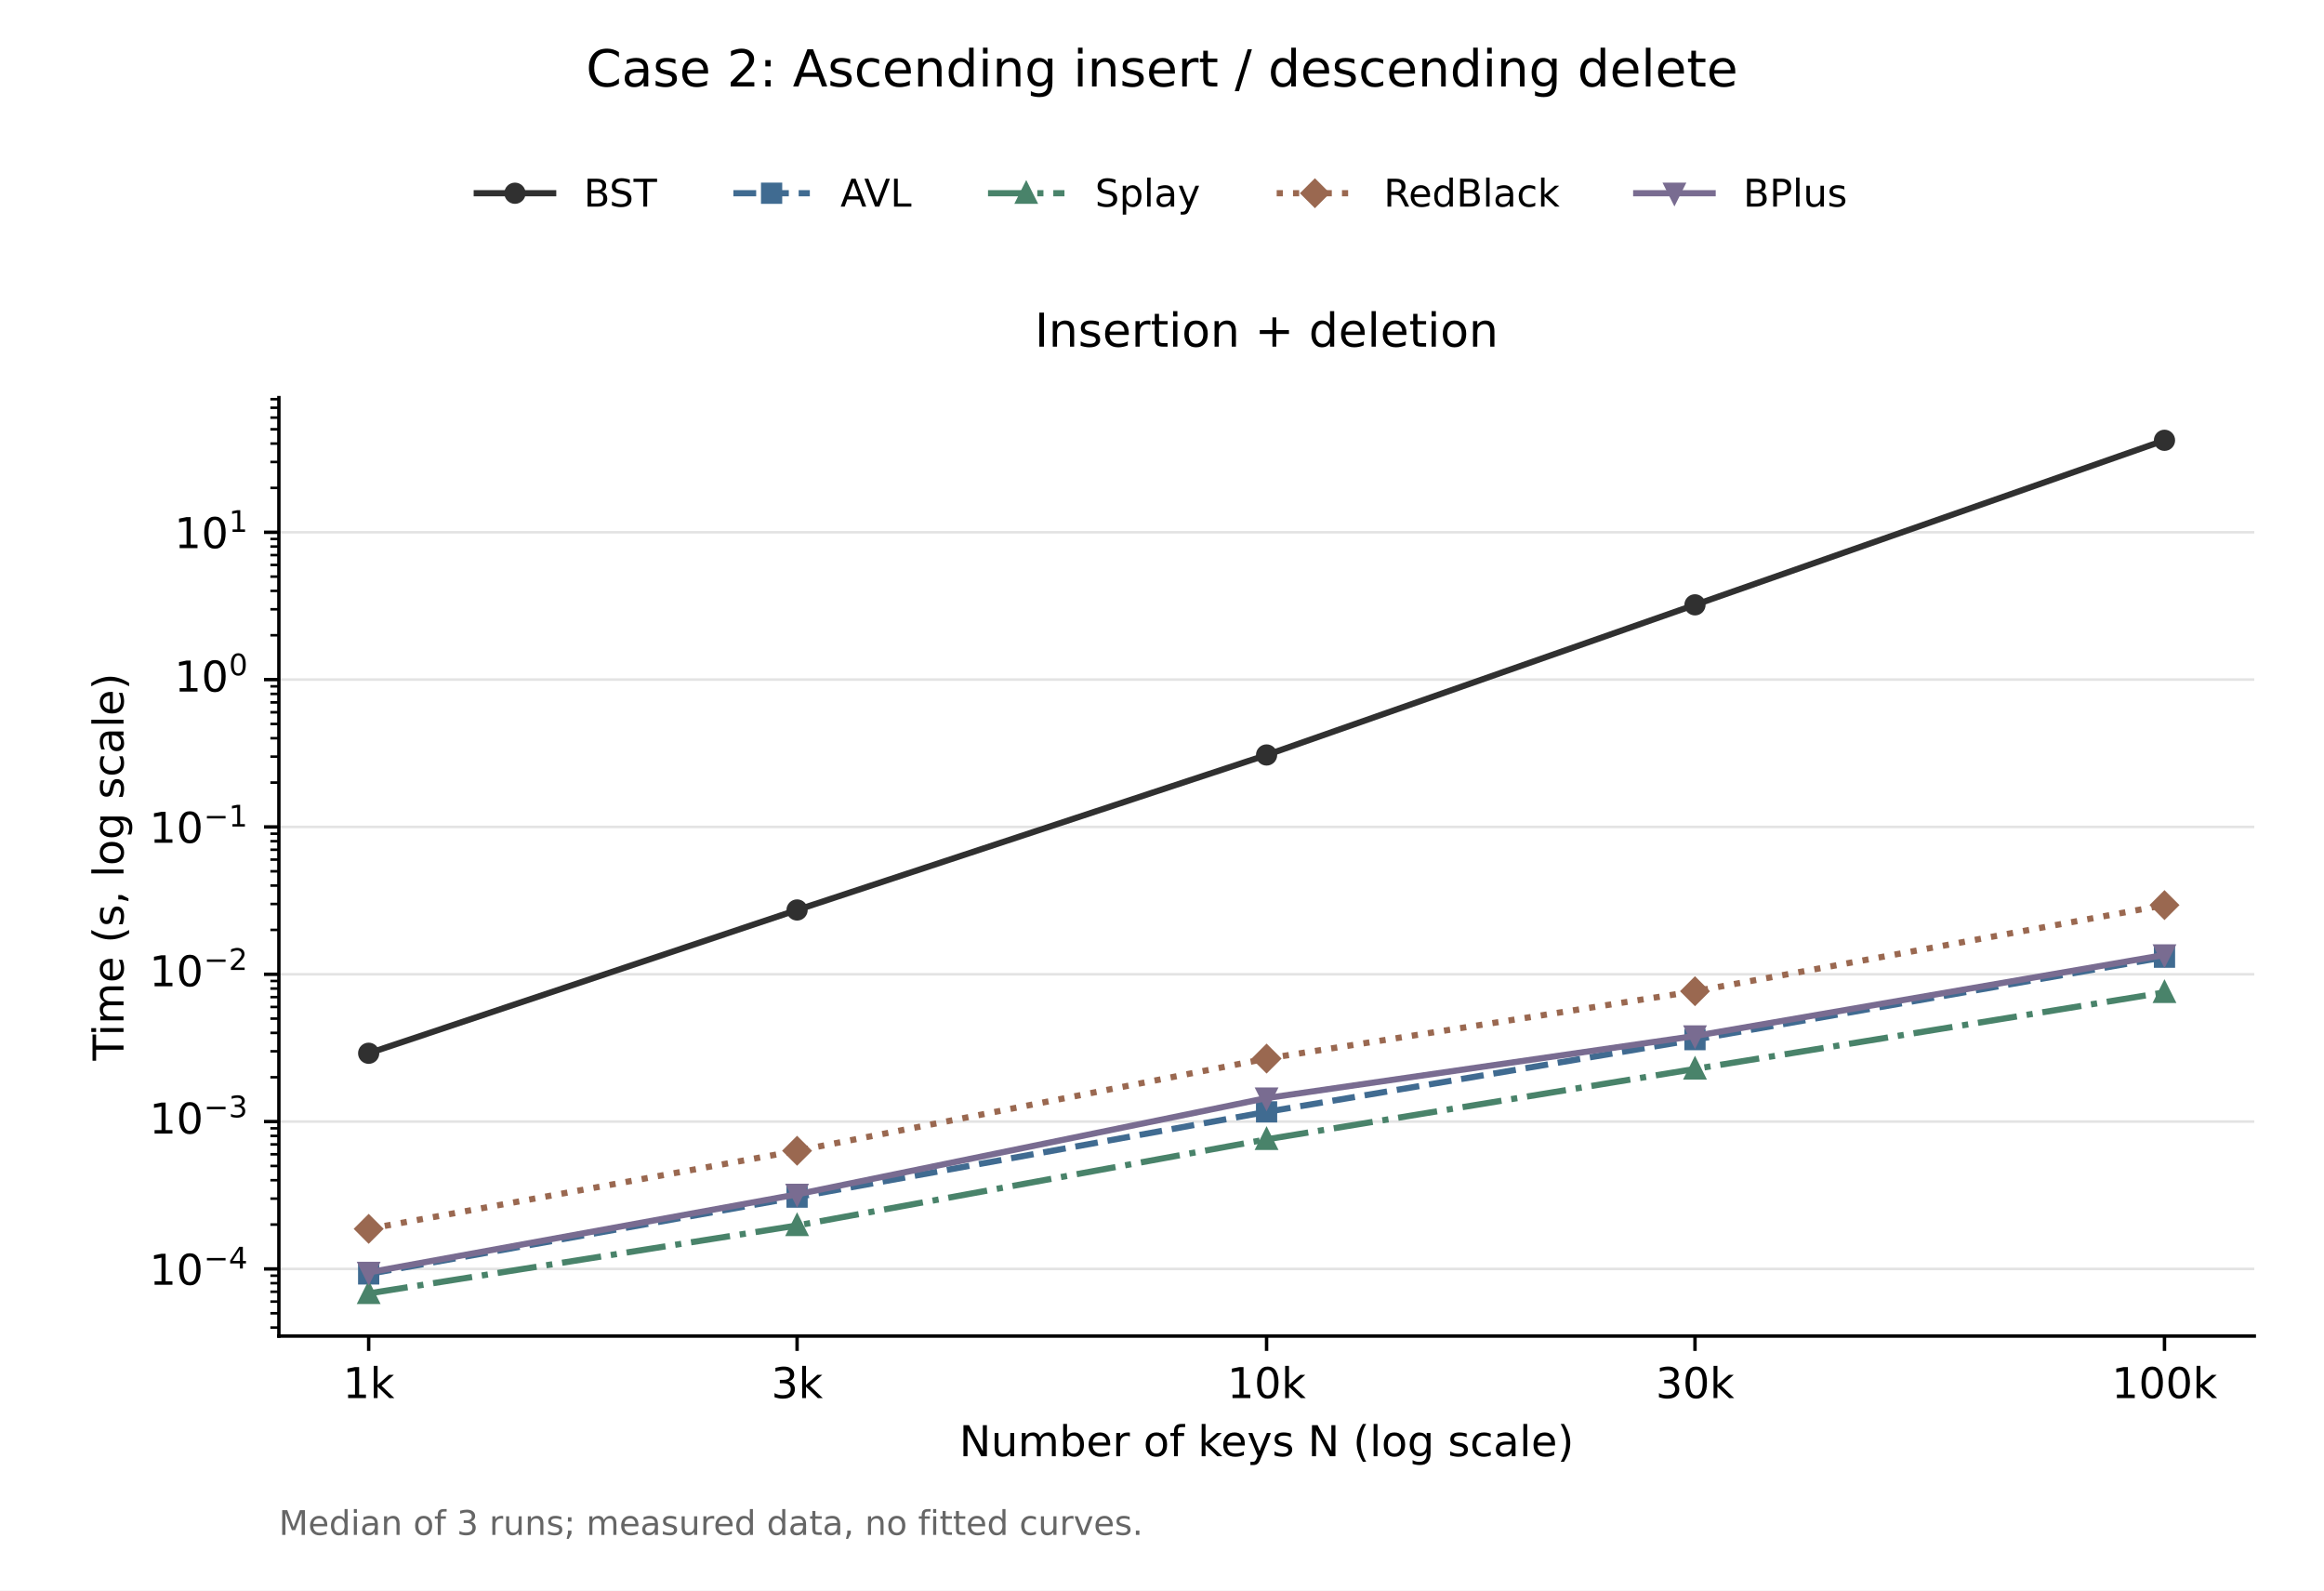
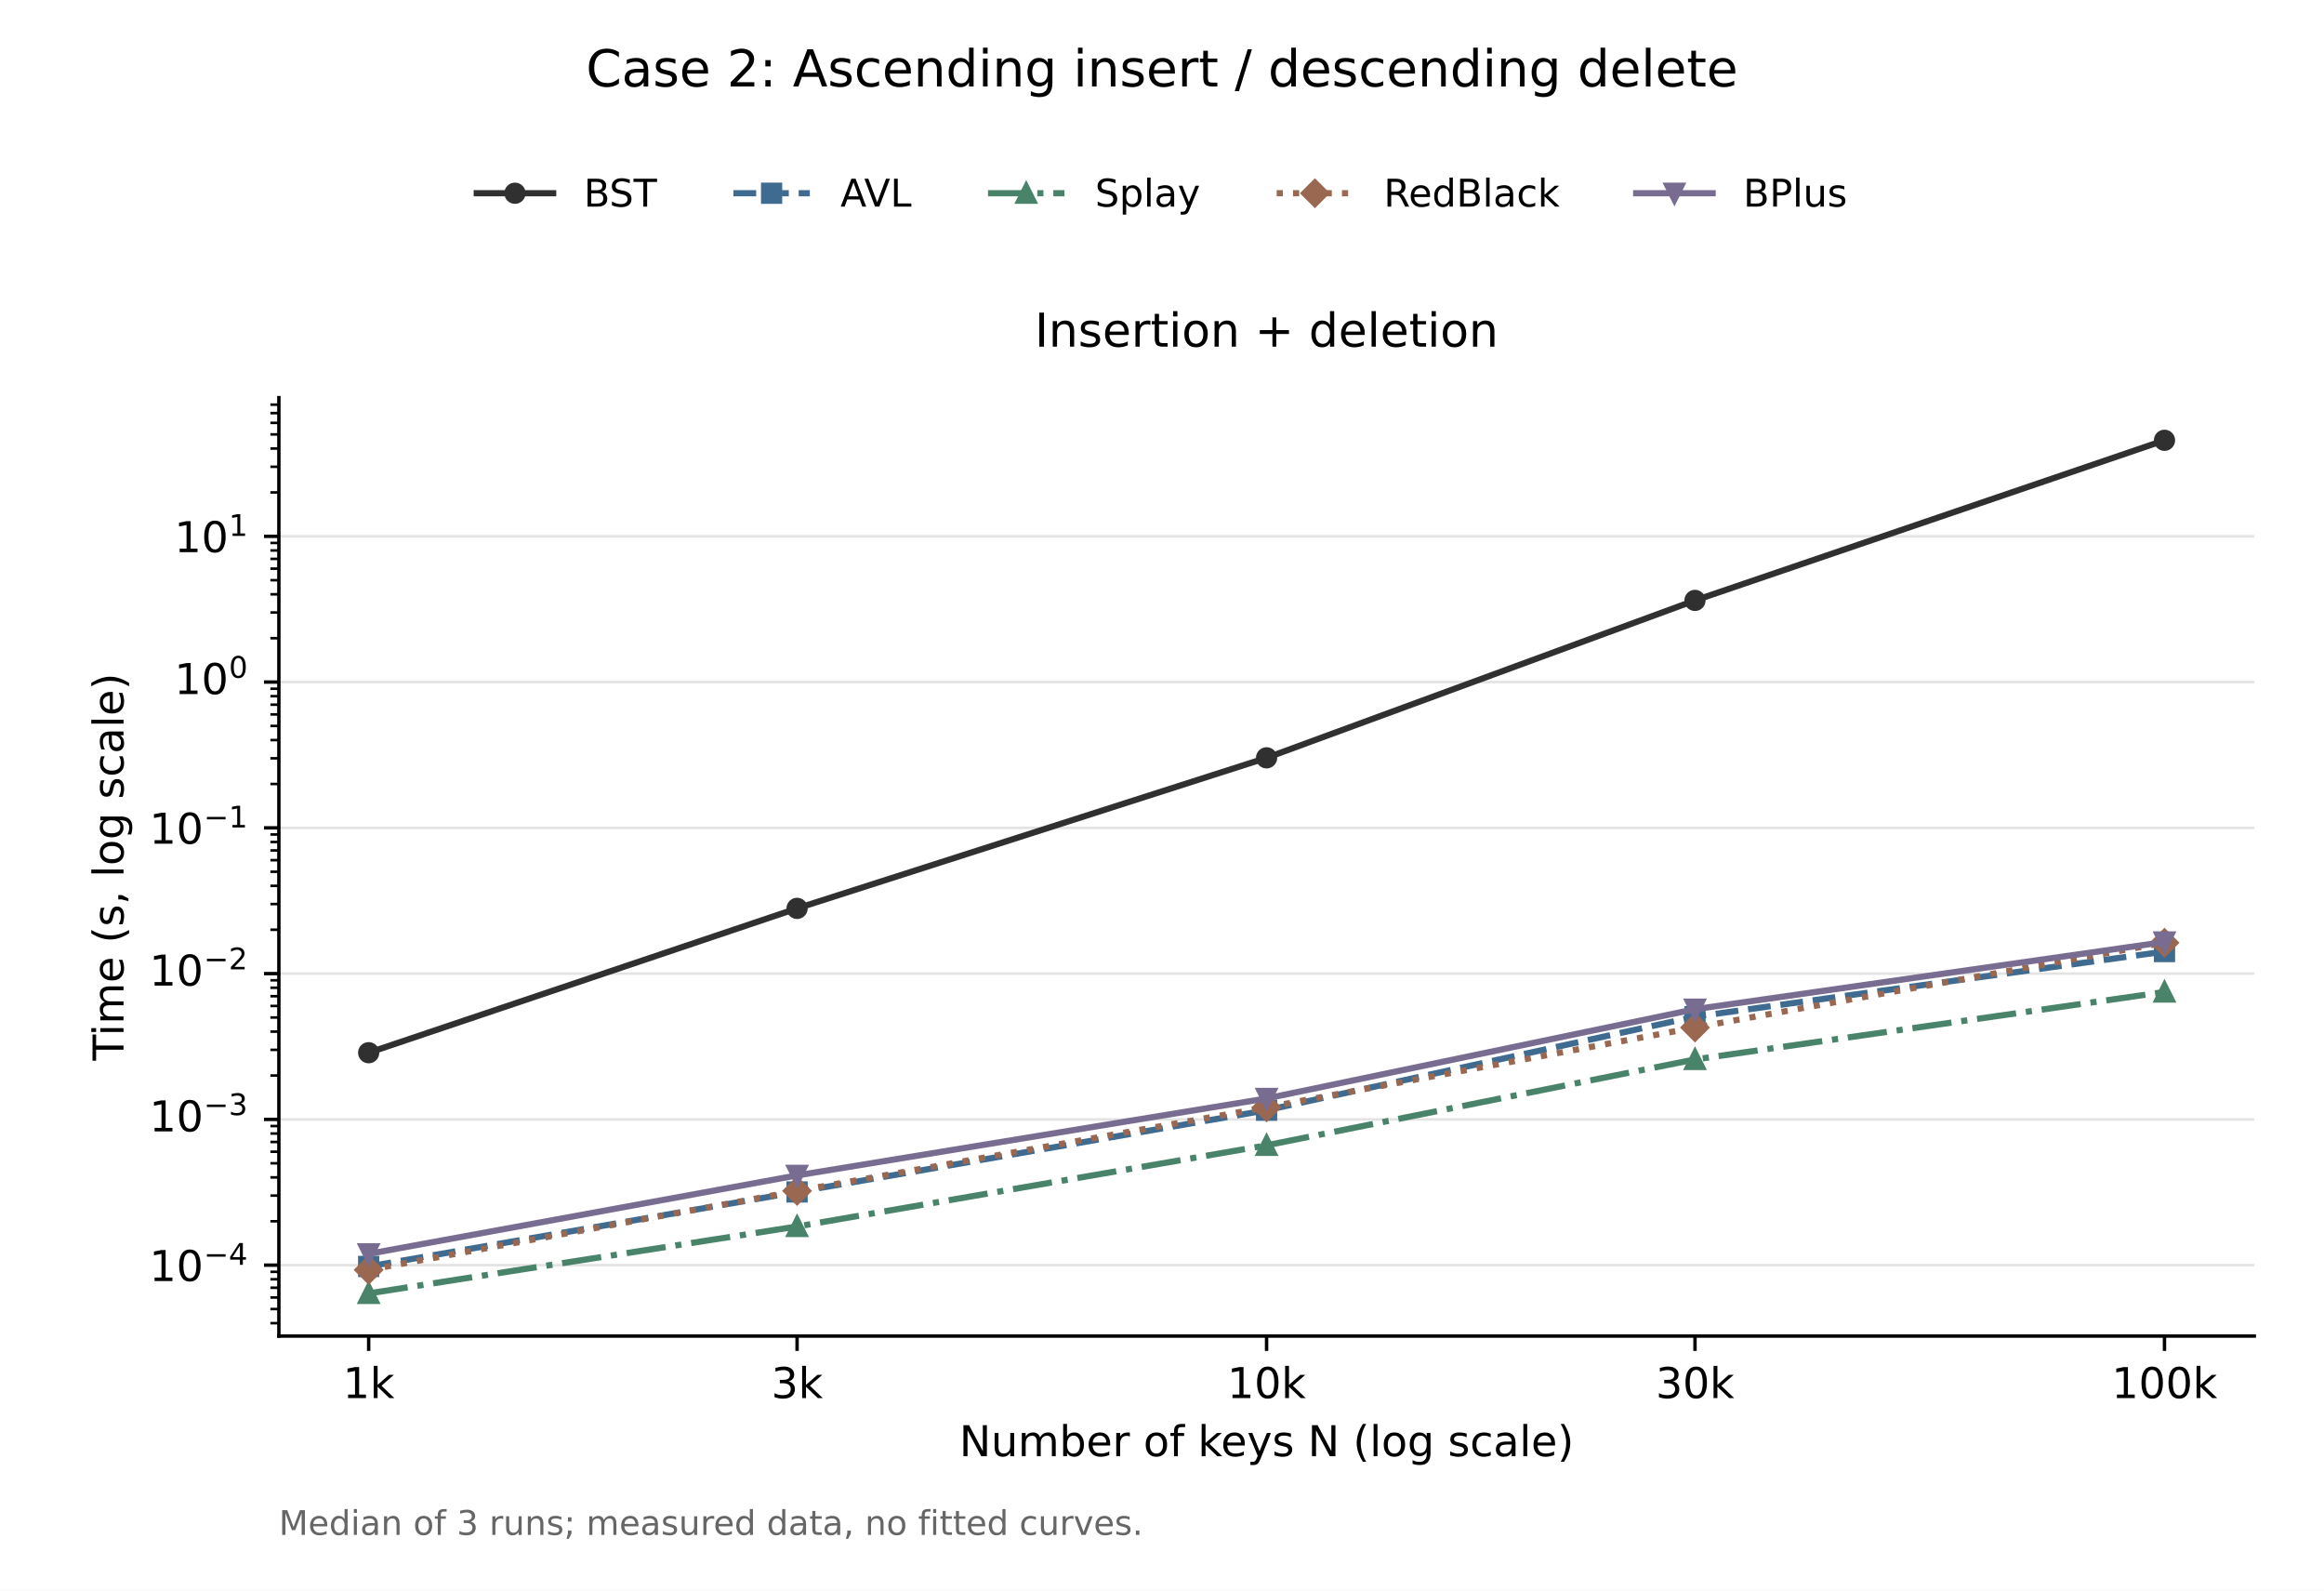
<svg xmlns="http://www.w3.org/2000/svg" xmlns:xlink="http://www.w3.org/1999/xlink" width="547.2pt" height="374.4pt" viewBox="0 0 547.2 374.4" version="1.1">
  <defs>
    <style type="text/css">*{stroke-linejoin: round; stroke-linecap: butt}</style>
  </defs>
  <g id="figure_1">
    <g id="patch_1">
-       <path d="M 0 374.4  L 547.2 374.4  L 547.2 0  L 0 0  z " style="fill: #ffffff" />
+       <path d="M 0 374.4 L 547.2 374.4 L 547.2 0 L 0 0 z " style="fill: #ffffff" />
    </g>
    <g id="axes_1">
      <g id="patch_2">
-         <path d="M 65.664 314.496  L 530.784 314.496  L 530.784 93.6  L 65.664 93.6  z " style="fill: #ffffff" />
+         <path d="M 65.664 314.496 L 530.784 314.496 L 530.784 93.6 L 65.664 93.6 z " style="fill: #ffffff" />
      </g>
      <g id="matplotlib.axis_1">
        <g id="xtick_1">
          <g id="line2d_1">
            <defs>
-               <path id="m9d263d4e1e" d="M 0 0  L 0 3.5  " style="stroke: #000000; stroke-width: 0.8" />
+               <path id="m357179f871" d="M 0 0 L 0 3.5 " style="stroke: #000000; stroke-width: 0.8" />
            </defs>
            <g>
-               <use xlink:href="#m9d263d4e1e" x="86.806" y="314.496" style="stroke: #000000; stroke-width: 0.8" />
+               <use xlink:href="#m357179f871" x="86.806" y="314.496" style="stroke: #000000; stroke-width: 0.8" />
            </g>
          </g>
          <g id="text_1">
            <text style="font-size: 10px; font-family: 'DejaVu Sans'; text-anchor: middle" x="86.806" y="329.094" transform="rotate(-0 86.80582 329.0944)">1k</text>
          </g>
        </g>
        <g id="xtick_2">
          <g id="line2d_2">
            <g>
-               <use xlink:href="#m9d263d4e1e" x="187.678" y="314.496" style="stroke: #000000; stroke-width: 0.8" />
+               <use xlink:href="#m357179f871" x="187.678" y="314.496" style="stroke: #000000; stroke-width: 0.8" />
            </g>
          </g>
          <g id="text_2">
            <text style="font-size: 10px; font-family: 'DejaVu Sans'; text-anchor: middle" x="187.678" y="329.094" transform="rotate(-0 187.6779 329.0944)">3k</text>
          </g>
        </g>
        <g id="xtick_3">
          <g id="line2d_3">
            <g>
-               <use xlink:href="#m9d263d4e1e" x="298.224" y="314.496" style="stroke: #000000; stroke-width: 0.8" />
+               <use xlink:href="#m357179f871" x="298.224" y="314.496" style="stroke: #000000; stroke-width: 0.8" />
            </g>
          </g>
          <g id="text_3">
            <text style="font-size: 10px; font-family: 'DejaVu Sans'; text-anchor: middle" x="298.224" y="329.094" transform="rotate(-0 298.224 329.0944)">10k</text>
          </g>
        </g>
        <g id="xtick_4">
          <g id="line2d_4">
            <g>
-               <use xlink:href="#m9d263d4e1e" x="399.096" y="314.496" style="stroke: #000000; stroke-width: 0.8" />
+               <use xlink:href="#m357179f871" x="399.096" y="314.496" style="stroke: #000000; stroke-width: 0.8" />
            </g>
          </g>
          <g id="text_4">
            <text style="font-size: 10px; font-family: 'DejaVu Sans'; text-anchor: middle" x="399.096" y="329.094" transform="rotate(-0 399.0961 329.0944)">30k</text>
          </g>
        </g>
        <g id="xtick_5">
          <g id="line2d_5">
            <g>
-               <use xlink:href="#m9d263d4e1e" x="509.642" y="314.496" style="stroke: #000000; stroke-width: 0.8" />
+               <use xlink:href="#m357179f871" x="509.642" y="314.496" style="stroke: #000000; stroke-width: 0.8" />
            </g>
          </g>
          <g id="text_5">
            <text style="font-size: 10px; font-family: 'DejaVu Sans'; text-anchor: middle" x="509.642" y="329.094" transform="rotate(-0 509.6422 329.0944)">100k</text>
          </g>
        </g>
        <g id="text_6">
          <text style="font-size: 10px; font-family: 'DejaVu Sans'; text-anchor: middle" x="298.224" y="342.773" transform="rotate(-0 298.224 342.7726)">Number of keys N (log scale)</text>
        </g>
      </g>
      <g id="matplotlib.axis_2">
        <g id="ytick_1">
          <g id="line2d_6">
-             <path d="M 65.664 298.691  L 530.784 298.691  " clip-path="url(#pd3c4a0725a)" style="fill: none; stroke: #e3e3e3; stroke-width: 0.6; stroke-linecap: square" />
+             <path d="M 65.664 297.805 L 530.784 297.805 " clip-path="url(#pfeea00a4b3)" style="fill: none; stroke: #e3e3e3; stroke-width: 0.6; stroke-linecap: square" />
          </g>
          <g id="line2d_7">
            <defs>
-               <path id="m19828d3093" d="M 0 0  L -3.5 0  " style="stroke: #000000; stroke-width: 0.8" />
+               <path id="mec1b95c1d7" d="M 0 0 L -3.5 0 " style="stroke: #000000; stroke-width: 0.8" />
            </defs>
            <g>
-               <use xlink:href="#m19828d3093" x="65.664" y="298.691" style="stroke: #000000; stroke-width: 0.8" />
+               <use xlink:href="#mec1b95c1d7" x="65.664" y="297.805" style="stroke: #000000; stroke-width: 0.8" />
            </g>
          </g>
          <g id="text_7">
-             <g transform="translate(35.164 302.4901)">
+             <g transform="translate(35.164 301.6039)">
              <text>
                <tspan x="0" y="-0.064" style="font-size: 10px; font-family: 'DejaVu Sans'">1</tspan>
                <tspan x="6.362" y="-0.064" style="font-size: 10px; font-family: 'DejaVu Sans'">0</tspan>
                <tspan x="12.82" y="-3.892" style="font-size: 7px; font-family: 'DejaVu Sans'">−</tspan>
                <tspan x="18.686" y="-3.892" style="font-size: 7px; font-family: 'DejaVu Sans'">4</tspan>
              </text>
            </g>
          </g>
        </g>
        <g id="ytick_2">
          <g id="line2d_8">
-             <path d="M 65.664 264.011  L 530.784 264.011  " clip-path="url(#pd3c4a0725a)" style="fill: none; stroke: #e3e3e3; stroke-width: 0.6; stroke-linecap: square" />
+             <path d="M 65.664 263.492 L 530.784 263.492 " clip-path="url(#pfeea00a4b3)" style="fill: none; stroke: #e3e3e3; stroke-width: 0.6; stroke-linecap: square" />
          </g>
          <g id="line2d_9">
            <g>
-               <use xlink:href="#m19828d3093" x="65.664" y="264.011" style="stroke: #000000; stroke-width: 0.8" />
+               <use xlink:href="#mec1b95c1d7" x="65.664" y="263.492" style="stroke: #000000; stroke-width: 0.8" />
            </g>
          </g>
          <g id="text_8">
-             <g transform="translate(35.164 267.8097)">
+             <g transform="translate(35.164 267.291)">
              <text>
                <tspan x="0" y="-0.977" style="font-size: 10px; font-family: 'DejaVu Sans'">1</tspan>
                <tspan x="6.362" y="-0.977" style="font-size: 10px; font-family: 'DejaVu Sans'">0</tspan>
                <tspan x="12.82" y="-4.805" style="font-size: 7px; font-family: 'DejaVu Sans'">−</tspan>
                <tspan x="18.686" y="-4.805" style="font-size: 7px; font-family: 'DejaVu Sans'">3</tspan>
              </text>
            </g>
          </g>
        </g>
        <g id="ytick_3">
          <g id="line2d_10">
-             <path d="M 65.664 229.33  L 530.784 229.33  " clip-path="url(#pd3c4a0725a)" style="fill: none; stroke: #e3e3e3; stroke-width: 0.6; stroke-linecap: square" />
+             <path d="M 65.664 229.179 L 530.784 229.179 " clip-path="url(#pfeea00a4b3)" style="fill: none; stroke: #e3e3e3; stroke-width: 0.6; stroke-linecap: square" />
          </g>
          <g id="line2d_11">
            <g>
-               <use xlink:href="#m19828d3093" x="65.664" y="229.33" style="stroke: #000000; stroke-width: 0.8" />
+               <use xlink:href="#mec1b95c1d7" x="65.664" y="229.179" style="stroke: #000000; stroke-width: 0.8" />
            </g>
          </g>
          <g id="text_9">
-             <g transform="translate(35.164 233.1294)">
+             <g transform="translate(35.164 232.978)">
              <text>
                <tspan x="0" y="-0.977" style="font-size: 10px; font-family: 'DejaVu Sans'">1</tspan>
                <tspan x="6.362" y="-0.977" style="font-size: 10px; font-family: 'DejaVu Sans'">0</tspan>
                <tspan x="12.82" y="-4.805" style="font-size: 7px; font-family: 'DejaVu Sans'">−</tspan>
                <tspan x="18.686" y="-4.805" style="font-size: 7px; font-family: 'DejaVu Sans'">2</tspan>
              </text>
            </g>
          </g>
        </g>
        <g id="ytick_4">
          <g id="line2d_12">
-             <path d="M 65.664 194.65  L 530.784 194.65  " clip-path="url(#pd3c4a0725a)" style="fill: none; stroke: #e3e3e3; stroke-width: 0.6; stroke-linecap: square" />
+             <path d="M 65.664 194.866 L 530.784 194.866 " clip-path="url(#pfeea00a4b3)" style="fill: none; stroke: #e3e3e3; stroke-width: 0.6; stroke-linecap: square" />
          </g>
          <g id="line2d_13">
            <g>
-               <use xlink:href="#m19828d3093" x="65.664" y="194.65" style="stroke: #000000; stroke-width: 0.8" />
+               <use xlink:href="#mec1b95c1d7" x="65.664" y="194.866" style="stroke: #000000; stroke-width: 0.8" />
            </g>
          </g>
          <g id="text_10">
-             <g transform="translate(35.164 198.449)">
+             <g transform="translate(35.164 198.665)">
              <text>
                <tspan x="0" y="-0.064" style="font-size: 10px; font-family: 'DejaVu Sans'">1</tspan>
                <tspan x="6.362" y="-0.064" style="font-size: 10px; font-family: 'DejaVu Sans'">0</tspan>
                <tspan x="12.82" y="-3.892" style="font-size: 7px; font-family: 'DejaVu Sans'">−</tspan>
                <tspan x="18.686" y="-3.892" style="font-size: 7px; font-family: 'DejaVu Sans'">1</tspan>
              </text>
            </g>
          </g>
        </g>
        <g id="ytick_5">
          <g id="line2d_14">
-             <path d="M 65.664 159.969  L 530.784 159.969  " clip-path="url(#pd3c4a0725a)" style="fill: none; stroke: #e3e3e3; stroke-width: 0.6; stroke-linecap: square" />
+             <path d="M 65.664 160.553 L 530.784 160.553 " clip-path="url(#pfeea00a4b3)" style="fill: none; stroke: #e3e3e3; stroke-width: 0.6; stroke-linecap: square" />
          </g>
          <g id="line2d_15">
            <g>
-               <use xlink:href="#m19828d3093" x="65.664" y="159.969" style="stroke: #000000; stroke-width: 0.8" />
+               <use xlink:href="#mec1b95c1d7" x="65.664" y="160.553" style="stroke: #000000; stroke-width: 0.8" />
            </g>
          </g>
          <g id="text_11">
-             <g transform="translate(41.064 163.7687)">
+             <g transform="translate(41.064 164.352)">
              <text>
                <tspan x="0" y="-0.977" style="font-size: 10px; font-family: 'DejaVu Sans'">1</tspan>
                <tspan x="6.362" y="-0.977" style="font-size: 10px; font-family: 'DejaVu Sans'">0</tspan>
                <tspan x="12.82" y="-4.805" style="font-size: 7px; font-family: 'DejaVu Sans'">0</tspan>
              </text>
            </g>
          </g>
        </g>
        <g id="ytick_6">
          <g id="line2d_16">
-             <path d="M 65.664 125.289  L 530.784 125.289  " clip-path="url(#pd3c4a0725a)" style="fill: none; stroke: #e3e3e3; stroke-width: 0.6; stroke-linecap: square" />
+             <path d="M 65.664 126.24 L 530.784 126.24 " clip-path="url(#pfeea00a4b3)" style="fill: none; stroke: #e3e3e3; stroke-width: 0.6; stroke-linecap: square" />
          </g>
          <g id="line2d_17">
            <g>
-               <use xlink:href="#m19828d3093" x="65.664" y="125.289" style="stroke: #000000; stroke-width: 0.8" />
+               <use xlink:href="#mec1b95c1d7" x="65.664" y="126.24" style="stroke: #000000; stroke-width: 0.8" />
            </g>
          </g>
          <g id="text_12">
-             <g transform="translate(41.064 129.0883)">
+             <g transform="translate(41.064 130.039)">
              <text>
                <tspan x="0" y="-0.064" style="font-size: 10px; font-family: 'DejaVu Sans'">1</tspan>
                <tspan x="6.362" y="-0.064" style="font-size: 10px; font-family: 'DejaVu Sans'">0</tspan>
                <tspan x="12.82" y="-3.892" style="font-size: 7px; font-family: 'DejaVu Sans'">1</tspan>
              </text>
            </g>
          </g>
        </g>
        <g id="ytick_7">
          <g id="line2d_18">
            <defs>
-               <path id="m3463fb09a4" d="M 0 0  L -2 0  " style="stroke: #000000; stroke-width: 0.6" />
+               <path id="mf8cfa2b3b0" d="M 0 0 L -2 0 " style="stroke: #000000; stroke-width: 0.6" />
            </defs>
            <g>
-               <use xlink:href="#m3463fb09a4" x="65.664" y="312.492" style="stroke: #000000; stroke-width: 0.6" />
+               <use xlink:href="#mf8cfa2b3b0" x="65.664" y="311.459" style="stroke: #000000; stroke-width: 0.6" />
            </g>
          </g>
        </g>
        <g id="ytick_8">
          <g id="line2d_19">
            <g>
-               <use xlink:href="#m3463fb09a4" x="65.664" y="309.131" style="stroke: #000000; stroke-width: 0.6" />
+               <use xlink:href="#mf8cfa2b3b0" x="65.664" y="308.134" style="stroke: #000000; stroke-width: 0.6" />
            </g>
          </g>
        </g>
        <g id="ytick_9">
          <g id="line2d_20">
            <g>
-               <use xlink:href="#m3463fb09a4" x="65.664" y="306.385" style="stroke: #000000; stroke-width: 0.6" />
+               <use xlink:href="#mf8cfa2b3b0" x="65.664" y="305.417" style="stroke: #000000; stroke-width: 0.6" />
            </g>
          </g>
        </g>
        <g id="ytick_10">
          <g id="line2d_21">
            <g>
-               <use xlink:href="#m3463fb09a4" x="65.664" y="304.063" style="stroke: #000000; stroke-width: 0.6" />
+               <use xlink:href="#mf8cfa2b3b0" x="65.664" y="303.12" style="stroke: #000000; stroke-width: 0.6" />
            </g>
          </g>
        </g>
        <g id="ytick_11">
          <g id="line2d_22">
            <g>
-               <use xlink:href="#m3463fb09a4" x="65.664" y="302.052" style="stroke: #000000; stroke-width: 0.6" />
+               <use xlink:href="#mf8cfa2b3b0" x="65.664" y="301.13" style="stroke: #000000; stroke-width: 0.6" />
            </g>
          </g>
        </g>
        <g id="ytick_12">
          <g id="line2d_23">
            <g>
-               <use xlink:href="#m3463fb09a4" x="65.664" y="300.278" style="stroke: #000000; stroke-width: 0.6" />
+               <use xlink:href="#mf8cfa2b3b0" x="65.664" y="299.375" style="stroke: #000000; stroke-width: 0.6" />
            </g>
          </g>
        </g>
        <g id="ytick_13">
          <g id="line2d_24">
            <g>
-               <use xlink:href="#m3463fb09a4" x="65.664" y="288.251" style="stroke: #000000; stroke-width: 0.6" />
+               <use xlink:href="#mf8cfa2b3b0" x="65.664" y="287.475" style="stroke: #000000; stroke-width: 0.6" />
            </g>
          </g>
        </g>
        <g id="ytick_14">
          <g id="line2d_25">
            <g>
-               <use xlink:href="#m3463fb09a4" x="65.664" y="282.144" style="stroke: #000000; stroke-width: 0.6" />
+               <use xlink:href="#mf8cfa2b3b0" x="65.664" y="281.433" style="stroke: #000000; stroke-width: 0.6" />
            </g>
          </g>
        </g>
        <g id="ytick_15">
          <g id="line2d_26">
            <g>
-               <use xlink:href="#m3463fb09a4" x="65.664" y="277.811" style="stroke: #000000; stroke-width: 0.6" />
+               <use xlink:href="#mf8cfa2b3b0" x="65.664" y="277.146" style="stroke: #000000; stroke-width: 0.6" />
            </g>
          </g>
        </g>
        <g id="ytick_16">
          <g id="line2d_27">
            <g>
-               <use xlink:href="#m3463fb09a4" x="65.664" y="274.45" style="stroke: #000000; stroke-width: 0.6" />
+               <use xlink:href="#mf8cfa2b3b0" x="65.664" y="273.821" style="stroke: #000000; stroke-width: 0.6" />
            </g>
          </g>
        </g>
        <g id="ytick_17">
          <g id="line2d_28">
            <g>
-               <use xlink:href="#m3463fb09a4" x="65.664" y="271.704" style="stroke: #000000; stroke-width: 0.6" />
+               <use xlink:href="#mf8cfa2b3b0" x="65.664" y="271.104" style="stroke: #000000; stroke-width: 0.6" />
            </g>
          </g>
        </g>
        <g id="ytick_18">
          <g id="line2d_29">
            <g>
-               <use xlink:href="#m3463fb09a4" x="65.664" y="269.383" style="stroke: #000000; stroke-width: 0.6" />
+               <use xlink:href="#mf8cfa2b3b0" x="65.664" y="268.807" style="stroke: #000000; stroke-width: 0.6" />
            </g>
          </g>
        </g>
        <g id="ytick_19">
          <g id="line2d_30">
            <g>
-               <use xlink:href="#m3463fb09a4" x="65.664" y="267.371" style="stroke: #000000; stroke-width: 0.6" />
+               <use xlink:href="#mf8cfa2b3b0" x="65.664" y="266.817" style="stroke: #000000; stroke-width: 0.6" />
            </g>
          </g>
        </g>
        <g id="ytick_20">
          <g id="line2d_31">
            <g>
-               <use xlink:href="#m3463fb09a4" x="65.664" y="265.597" style="stroke: #000000; stroke-width: 0.6" />
+               <use xlink:href="#mf8cfa2b3b0" x="65.664" y="265.062" style="stroke: #000000; stroke-width: 0.6" />
            </g>
          </g>
        </g>
        <g id="ytick_21">
          <g id="line2d_32">
            <g>
-               <use xlink:href="#m3463fb09a4" x="65.664" y="253.571" style="stroke: #000000; stroke-width: 0.6" />
+               <use xlink:href="#mf8cfa2b3b0" x="65.664" y="253.163" style="stroke: #000000; stroke-width: 0.6" />
            </g>
          </g>
        </g>
        <g id="ytick_22">
          <g id="line2d_33">
            <g>
-               <use xlink:href="#m3463fb09a4" x="65.664" y="247.464" style="stroke: #000000; stroke-width: 0.6" />
+               <use xlink:href="#mf8cfa2b3b0" x="65.664" y="247.12" style="stroke: #000000; stroke-width: 0.6" />
            </g>
          </g>
        </g>
        <g id="ytick_23">
          <g id="line2d_34">
            <g>
-               <use xlink:href="#m3463fb09a4" x="65.664" y="243.131" style="stroke: #000000; stroke-width: 0.6" />
+               <use xlink:href="#mf8cfa2b3b0" x="65.664" y="242.833" style="stroke: #000000; stroke-width: 0.6" />
            </g>
          </g>
        </g>
        <g id="ytick_24">
          <g id="line2d_35">
            <g>
-               <use xlink:href="#m3463fb09a4" x="65.664" y="239.77" style="stroke: #000000; stroke-width: 0.6" />
+               <use xlink:href="#mf8cfa2b3b0" x="65.664" y="239.508" style="stroke: #000000; stroke-width: 0.6" />
            </g>
          </g>
        </g>
        <g id="ytick_25">
          <g id="line2d_36">
            <g>
-               <use xlink:href="#m3463fb09a4" x="65.664" y="237.024" style="stroke: #000000; stroke-width: 0.6" />
+               <use xlink:href="#mf8cfa2b3b0" x="65.664" y="236.791" style="stroke: #000000; stroke-width: 0.6" />
            </g>
          </g>
        </g>
        <g id="ytick_26">
          <g id="line2d_37">
            <g>
-               <use xlink:href="#m3463fb09a4" x="65.664" y="234.702" style="stroke: #000000; stroke-width: 0.6" />
+               <use xlink:href="#mf8cfa2b3b0" x="65.664" y="234.494" style="stroke: #000000; stroke-width: 0.6" />
            </g>
          </g>
        </g>
        <g id="ytick_27">
          <g id="line2d_38">
            <g>
-               <use xlink:href="#m3463fb09a4" x="65.664" y="232.691" style="stroke: #000000; stroke-width: 0.6" />
+               <use xlink:href="#mf8cfa2b3b0" x="65.664" y="232.504" style="stroke: #000000; stroke-width: 0.6" />
            </g>
          </g>
        </g>
        <g id="ytick_28">
          <g id="line2d_39">
            <g>
-               <use xlink:href="#m3463fb09a4" x="65.664" y="230.917" style="stroke: #000000; stroke-width: 0.6" />
+               <use xlink:href="#mf8cfa2b3b0" x="65.664" y="230.749" style="stroke: #000000; stroke-width: 0.6" />
            </g>
          </g>
        </g>
        <g id="ytick_29">
          <g id="line2d_40">
            <g>
-               <use xlink:href="#m3463fb09a4" x="65.664" y="218.89" style="stroke: #000000; stroke-width: 0.6" />
+               <use xlink:href="#mf8cfa2b3b0" x="65.664" y="218.85" style="stroke: #000000; stroke-width: 0.6" />
            </g>
          </g>
        </g>
        <g id="ytick_30">
          <g id="line2d_41">
            <g>
-               <use xlink:href="#m3463fb09a4" x="65.664" y="212.783" style="stroke: #000000; stroke-width: 0.6" />
+               <use xlink:href="#mf8cfa2b3b0" x="65.664" y="212.807" style="stroke: #000000; stroke-width: 0.6" />
            </g>
          </g>
        </g>
        <g id="ytick_31">
          <g id="line2d_42">
            <g>
-               <use xlink:href="#m3463fb09a4" x="65.664" y="208.451" style="stroke: #000000; stroke-width: 0.6" />
+               <use xlink:href="#mf8cfa2b3b0" x="65.664" y="208.52" style="stroke: #000000; stroke-width: 0.6" />
            </g>
          </g>
        </g>
        <g id="ytick_32">
          <g id="line2d_43">
            <g>
-               <use xlink:href="#m3463fb09a4" x="65.664" y="205.09" style="stroke: #000000; stroke-width: 0.6" />
+               <use xlink:href="#mf8cfa2b3b0" x="65.664" y="205.195" style="stroke: #000000; stroke-width: 0.6" />
            </g>
          </g>
        </g>
        <g id="ytick_33">
          <g id="line2d_44">
            <g>
-               <use xlink:href="#m3463fb09a4" x="65.664" y="202.344" style="stroke: #000000; stroke-width: 0.6" />
+               <use xlink:href="#mf8cfa2b3b0" x="65.664" y="202.478" style="stroke: #000000; stroke-width: 0.6" />
            </g>
          </g>
        </g>
        <g id="ytick_34">
          <g id="line2d_45">
            <g>
-               <use xlink:href="#m3463fb09a4" x="65.664" y="200.022" style="stroke: #000000; stroke-width: 0.6" />
+               <use xlink:href="#mf8cfa2b3b0" x="65.664" y="200.181" style="stroke: #000000; stroke-width: 0.6" />
            </g>
          </g>
        </g>
        <g id="ytick_35">
          <g id="line2d_46">
            <g>
-               <use xlink:href="#m3463fb09a4" x="65.664" y="198.011" style="stroke: #000000; stroke-width: 0.6" />
+               <use xlink:href="#mf8cfa2b3b0" x="65.664" y="198.191" style="stroke: #000000; stroke-width: 0.6" />
            </g>
          </g>
        </g>
        <g id="ytick_36">
          <g id="line2d_47">
            <g>
-               <use xlink:href="#m3463fb09a4" x="65.664" y="196.237" style="stroke: #000000; stroke-width: 0.6" />
+               <use xlink:href="#mf8cfa2b3b0" x="65.664" y="196.436" style="stroke: #000000; stroke-width: 0.6" />
            </g>
          </g>
        </g>
        <g id="ytick_37">
          <g id="line2d_48">
            <g>
-               <use xlink:href="#m3463fb09a4" x="65.664" y="184.21" style="stroke: #000000; stroke-width: 0.6" />
+               <use xlink:href="#mf8cfa2b3b0" x="65.664" y="184.537" style="stroke: #000000; stroke-width: 0.6" />
            </g>
          </g>
        </g>
        <g id="ytick_38">
          <g id="line2d_49">
            <g>
-               <use xlink:href="#m3463fb09a4" x="65.664" y="178.103" style="stroke: #000000; stroke-width: 0.6" />
+               <use xlink:href="#mf8cfa2b3b0" x="65.664" y="178.494" style="stroke: #000000; stroke-width: 0.6" />
            </g>
          </g>
        </g>
        <g id="ytick_39">
          <g id="line2d_50">
            <g>
-               <use xlink:href="#m3463fb09a4" x="65.664" y="173.77" style="stroke: #000000; stroke-width: 0.6" />
+               <use xlink:href="#mf8cfa2b3b0" x="65.664" y="174.207" style="stroke: #000000; stroke-width: 0.6" />
            </g>
          </g>
        </g>
        <g id="ytick_40">
          <g id="line2d_51">
            <g>
-               <use xlink:href="#m3463fb09a4" x="65.664" y="170.409" style="stroke: #000000; stroke-width: 0.6" />
+               <use xlink:href="#mf8cfa2b3b0" x="65.664" y="170.882" style="stroke: #000000; stroke-width: 0.6" />
            </g>
          </g>
        </g>
        <g id="ytick_41">
          <g id="line2d_52">
            <g>
-               <use xlink:href="#m3463fb09a4" x="65.664" y="167.663" style="stroke: #000000; stroke-width: 0.6" />
+               <use xlink:href="#mf8cfa2b3b0" x="65.664" y="168.165" style="stroke: #000000; stroke-width: 0.6" />
            </g>
          </g>
        </g>
        <g id="ytick_42">
          <g id="line2d_53">
            <g>
-               <use xlink:href="#m3463fb09a4" x="65.664" y="165.342" style="stroke: #000000; stroke-width: 0.6" />
+               <use xlink:href="#mf8cfa2b3b0" x="65.664" y="165.868" style="stroke: #000000; stroke-width: 0.6" />
            </g>
          </g>
        </g>
        <g id="ytick_43">
          <g id="line2d_54">
            <g>
-               <use xlink:href="#m3463fb09a4" x="65.664" y="163.33" style="stroke: #000000; stroke-width: 0.6" />
+               <use xlink:href="#mf8cfa2b3b0" x="65.664" y="163.878" style="stroke: #000000; stroke-width: 0.6" />
            </g>
          </g>
        </g>
        <g id="ytick_44">
          <g id="line2d_55">
            <g>
-               <use xlink:href="#m3463fb09a4" x="65.664" y="161.556" style="stroke: #000000; stroke-width: 0.6" />
+               <use xlink:href="#mf8cfa2b3b0" x="65.664" y="162.123" style="stroke: #000000; stroke-width: 0.6" />
            </g>
          </g>
        </g>
        <g id="ytick_45">
          <g id="line2d_56">
            <g>
-               <use xlink:href="#m3463fb09a4" x="65.664" y="149.53" style="stroke: #000000; stroke-width: 0.6" />
+               <use xlink:href="#mf8cfa2b3b0" x="65.664" y="150.224" style="stroke: #000000; stroke-width: 0.6" />
            </g>
          </g>
        </g>
        <g id="ytick_46">
          <g id="line2d_57">
            <g>
-               <use xlink:href="#m3463fb09a4" x="65.664" y="143.423" style="stroke: #000000; stroke-width: 0.6" />
+               <use xlink:href="#mf8cfa2b3b0" x="65.664" y="144.181" style="stroke: #000000; stroke-width: 0.6" />
            </g>
          </g>
        </g>
        <g id="ytick_47">
          <g id="line2d_58">
            <g>
-               <use xlink:href="#m3463fb09a4" x="65.664" y="139.09" style="stroke: #000000; stroke-width: 0.6" />
+               <use xlink:href="#mf8cfa2b3b0" x="65.664" y="139.894" style="stroke: #000000; stroke-width: 0.6" />
            </g>
          </g>
        </g>
        <g id="ytick_48">
          <g id="line2d_59">
            <g>
-               <use xlink:href="#m3463fb09a4" x="65.664" y="135.729" style="stroke: #000000; stroke-width: 0.6" />
+               <use xlink:href="#mf8cfa2b3b0" x="65.664" y="136.569" style="stroke: #000000; stroke-width: 0.6" />
            </g>
          </g>
        </g>
        <g id="ytick_49">
          <g id="line2d_60">
            <g>
-               <use xlink:href="#m3463fb09a4" x="65.664" y="132.983" style="stroke: #000000; stroke-width: 0.6" />
+               <use xlink:href="#mf8cfa2b3b0" x="65.664" y="133.852" style="stroke: #000000; stroke-width: 0.6" />
            </g>
          </g>
        </g>
        <g id="ytick_50">
          <g id="line2d_61">
            <g>
-               <use xlink:href="#m3463fb09a4" x="65.664" y="130.661" style="stroke: #000000; stroke-width: 0.6" />
+               <use xlink:href="#mf8cfa2b3b0" x="65.664" y="131.555" style="stroke: #000000; stroke-width: 0.6" />
            </g>
          </g>
        </g>
        <g id="ytick_51">
          <g id="line2d_62">
            <g>
-               <use xlink:href="#m3463fb09a4" x="65.664" y="128.65" style="stroke: #000000; stroke-width: 0.6" />
+               <use xlink:href="#mf8cfa2b3b0" x="65.664" y="129.565" style="stroke: #000000; stroke-width: 0.6" />
            </g>
          </g>
        </g>
        <g id="ytick_52">
          <g id="line2d_63">
            <g>
-               <use xlink:href="#m3463fb09a4" x="65.664" y="126.876" style="stroke: #000000; stroke-width: 0.6" />
+               <use xlink:href="#mf8cfa2b3b0" x="65.664" y="127.81" style="stroke: #000000; stroke-width: 0.6" />
            </g>
          </g>
        </g>
        <g id="ytick_53">
          <g id="line2d_64">
            <g>
-               <use xlink:href="#m3463fb09a4" x="65.664" y="114.849" style="stroke: #000000; stroke-width: 0.6" />
+               <use xlink:href="#mf8cfa2b3b0" x="65.664" y="115.911" style="stroke: #000000; stroke-width: 0.6" />
            </g>
          </g>
        </g>
        <g id="ytick_54">
          <g id="line2d_65">
            <g>
-               <use xlink:href="#m3463fb09a4" x="65.664" y="108.742" style="stroke: #000000; stroke-width: 0.6" />
+               <use xlink:href="#mf8cfa2b3b0" x="65.664" y="109.868" style="stroke: #000000; stroke-width: 0.6" />
            </g>
          </g>
        </g>
        <g id="ytick_55">
          <g id="line2d_66">
            <g>
-               <use xlink:href="#m3463fb09a4" x="65.664" y="104.409" style="stroke: #000000; stroke-width: 0.6" />
+               <use xlink:href="#mf8cfa2b3b0" x="65.664" y="105.581" style="stroke: #000000; stroke-width: 0.6" />
            </g>
          </g>
        </g>
        <g id="ytick_56">
          <g id="line2d_67">
            <g>
-               <use xlink:href="#m3463fb09a4" x="65.664" y="101.049" style="stroke: #000000; stroke-width: 0.6" />
+               <use xlink:href="#mf8cfa2b3b0" x="65.664" y="102.256" style="stroke: #000000; stroke-width: 0.6" />
            </g>
          </g>
        </g>
        <g id="ytick_57">
          <g id="line2d_68">
            <g>
-               <use xlink:href="#m3463fb09a4" x="65.664" y="98.303" style="stroke: #000000; stroke-width: 0.6" />
+               <use xlink:href="#mf8cfa2b3b0" x="65.664" y="99.539" style="stroke: #000000; stroke-width: 0.6" />
            </g>
          </g>
        </g>
        <g id="ytick_58">
          <g id="line2d_69">
            <g>
-               <use xlink:href="#m3463fb09a4" x="65.664" y="95.981" style="stroke: #000000; stroke-width: 0.6" />
+               <use xlink:href="#mf8cfa2b3b0" x="65.664" y="97.242" style="stroke: #000000; stroke-width: 0.6" />
            </g>
          </g>
        </g>
        <g id="ytick_59">
          <g id="line2d_70">
            <g>
-               <use xlink:href="#m3463fb09a4" x="65.664" y="93.97" style="stroke: #000000; stroke-width: 0.6" />
+               <use xlink:href="#mf8cfa2b3b0" x="65.664" y="95.252" style="stroke: #000000; stroke-width: 0.6" />
            </g>
          </g>
        </g>
        <g id="text_13">
          <text style="font-size: 10px; font-family: 'DejaVu Sans'; text-anchor: middle" x="29.084" y="204.048" transform="rotate(-90 29.08431 204.048)">Time (s, log scale)</text>
        </g>
      </g>
      <g id="line2d_71">
-         <path d="M 86.806 247.928  L 187.678 214.199  L 298.224 177.714  L 399.096 142.372  L 509.642 103.641  " clip-path="url(#pd3c4a0725a)" style="fill: none; stroke: #303030; stroke-width: 1.45; stroke-linecap: square" />
+         <path d="M 86.806 247.796 L 187.678 213.824 L 298.224 178.384 L 399.096 141.33 L 509.642 103.641 " clip-path="url(#pfeea00a4b3)" style="fill: none; stroke: #303030; stroke-width: 1.45; stroke-linecap: square" />
        <defs>
-           <path id="m968200ab17" d="M 0 2  C 0.53 2 1.039 1.789 1.414 1.414  C 1.789 1.039 2 0.53 2 0  C 2 -0.53 1.789 -1.039 1.414 -1.414  C 1.039 -1.789 0.53 -2 0 -2  C -0.53 -2 -1.039 -1.789 -1.414 -1.414  C -1.789 -1.039 -2 -0.53 -2 0  C -2 0.53 -1.789 1.039 -1.414 1.414  C -1.039 1.789 -0.53 2 0 2  z " style="stroke: #303030" />
+           <path id="m359e865a7d" d="M 0 2 C 0.53 2 1.039 1.789 1.414 1.414 C 1.789 1.039 2 0.53 2 0 C 2 -0.53 1.789 -1.039 1.414 -1.414 C 1.039 -1.789 0.53 -2 0 -2 C -0.53 -2 -1.039 -1.789 -1.414 -1.414 C -1.789 -1.039 -2 -0.53 -2 0 C -2 0.53 -1.789 1.039 -1.414 1.414 C -1.039 1.789 -0.53 2 0 2 z " style="stroke: #303030" />
        </defs>
-         <g clip-path="url(#pd3c4a0725a)">
-           <use xlink:href="#m968200ab17" x="86.806" y="247.928" style="fill: #303030; stroke: #303030" />
-           <use xlink:href="#m968200ab17" x="187.678" y="214.199" style="fill: #303030; stroke: #303030" />
-           <use xlink:href="#m968200ab17" x="298.224" y="177.714" style="fill: #303030; stroke: #303030" />
-           <use xlink:href="#m968200ab17" x="399.096" y="142.372" style="fill: #303030; stroke: #303030" />
-           <use xlink:href="#m968200ab17" x="509.642" y="103.641" style="fill: #303030; stroke: #303030" />
+         <g clip-path="url(#pfeea00a4b3)">
+           <use xlink:href="#m359e865a7d" x="86.806" y="247.796" style="fill: #303030; stroke: #303030" />
+           <use xlink:href="#m359e865a7d" x="187.678" y="213.824" style="fill: #303030; stroke: #303030" />
+           <use xlink:href="#m359e865a7d" x="298.224" y="178.384" style="fill: #303030; stroke: #303030" />
+           <use xlink:href="#m359e865a7d" x="399.096" y="141.33" style="fill: #303030; stroke: #303030" />
+           <use xlink:href="#m359e865a7d" x="509.642" y="103.641" style="fill: #303030; stroke: #303030" />
        </g>
      </g>
      <g id="line2d_72">
-         <path d="M 86.806 299.865  L 187.678 281.787  L 298.224 261.719  L 399.096 244.715  L 509.642 225.31  " clip-path="url(#pd3c4a0725a)" style="fill: none; stroke-dasharray: 5.365,2.32; stroke-dashoffset: 0; stroke: #406b91; stroke-width: 1.45" />
+         <path d="M 86.806 298.106 L 187.678 280.574 L 298.224 261.333 L 399.096 239.316 L 509.642 223.985 " clip-path="url(#pfeea00a4b3)" style="fill: none; stroke-dasharray: 5.365,2.32; stroke-dashoffset: 0; stroke: #406b91; stroke-width: 1.45" />
        <defs>
-           <path id="m51f6a9bd5d" d="M -2 2  L 2 2  L 2 -2  L -2 -2  z " style="stroke: #406b91; stroke-linejoin: miter" />
+           <path id="mdba2b1f2fb" d="M -2 2 L 2 2 L 2 -2 L -2 -2 z " style="stroke: #406b91; stroke-linejoin: miter" />
        </defs>
-         <g clip-path="url(#pd3c4a0725a)">
-           <use xlink:href="#m51f6a9bd5d" x="86.806" y="299.865" style="fill: #406b91; stroke: #406b91; stroke-linejoin: miter" />
-           <use xlink:href="#m51f6a9bd5d" x="187.678" y="281.787" style="fill: #406b91; stroke: #406b91; stroke-linejoin: miter" />
-           <use xlink:href="#m51f6a9bd5d" x="298.224" y="261.719" style="fill: #406b91; stroke: #406b91; stroke-linejoin: miter" />
-           <use xlink:href="#m51f6a9bd5d" x="399.096" y="244.715" style="fill: #406b91; stroke: #406b91; stroke-linejoin: miter" />
-           <use xlink:href="#m51f6a9bd5d" x="509.642" y="225.31" style="fill: #406b91; stroke: #406b91; stroke-linejoin: miter" />
+         <g clip-path="url(#pfeea00a4b3)">
+           <use xlink:href="#mdba2b1f2fb" x="86.806" y="298.106" style="fill: #406b91; stroke: #406b91; stroke-linejoin: miter" />
+           <use xlink:href="#mdba2b1f2fb" x="187.678" y="280.574" style="fill: #406b91; stroke: #406b91; stroke-linejoin: miter" />
+           <use xlink:href="#mdba2b1f2fb" x="298.224" y="261.333" style="fill: #406b91; stroke: #406b91; stroke-linejoin: miter" />
+           <use xlink:href="#mdba2b1f2fb" x="399.096" y="239.316" style="fill: #406b91; stroke: #406b91; stroke-linejoin: miter" />
+           <use xlink:href="#mdba2b1f2fb" x="509.642" y="223.985" style="fill: #406b91; stroke: #406b91; stroke-linejoin: miter" />
        </g>
      </g>
      <g id="line2d_73">
-         <path d="M 86.806 304.455  L 187.678 288.463  L 298.224 268.192  L 399.096 251.614  L 509.642 233.599  " clip-path="url(#pd3c4a0725a)" style="fill: none; stroke-dasharray: 9.28,2.32,1.45,2.32; stroke-dashoffset: 0; stroke: #49836a; stroke-width: 1.45" />
+         <path d="M 86.806 304.455 L 187.678 288.702 L 298.224 269.596 L 399.096 249.382 L 509.642 233.505 " clip-path="url(#pfeea00a4b3)" style="fill: none; stroke-dasharray: 9.28,2.32,1.45,2.32; stroke-dashoffset: 0; stroke: #49836a; stroke-width: 1.45" />
        <defs>
-           <path id="ma609707059" d="M 0 -2  L -2 2  L 2 2  z " style="stroke: #49836a; stroke-linejoin: miter" />
+           <path id="mb871020043" d="M 0 -2 L -2 2 L 2 2 z " style="stroke: #49836a; stroke-linejoin: miter" />
        </defs>
-         <g clip-path="url(#pd3c4a0725a)">
-           <use xlink:href="#ma609707059" x="86.806" y="304.455" style="fill: #49836a; stroke: #49836a; stroke-linejoin: miter" />
-           <use xlink:href="#ma609707059" x="187.678" y="288.463" style="fill: #49836a; stroke: #49836a; stroke-linejoin: miter" />
-           <use xlink:href="#ma609707059" x="298.224" y="268.192" style="fill: #49836a; stroke: #49836a; stroke-linejoin: miter" />
-           <use xlink:href="#ma609707059" x="399.096" y="251.614" style="fill: #49836a; stroke: #49836a; stroke-linejoin: miter" />
-           <use xlink:href="#ma609707059" x="509.642" y="233.599" style="fill: #49836a; stroke: #49836a; stroke-linejoin: miter" />
+         <g clip-path="url(#pfeea00a4b3)">
+           <use xlink:href="#mb871020043" x="86.806" y="304.455" style="fill: #49836a; stroke: #49836a; stroke-linejoin: miter" />
+           <use xlink:href="#mb871020043" x="187.678" y="288.702" style="fill: #49836a; stroke: #49836a; stroke-linejoin: miter" />
+           <use xlink:href="#mb871020043" x="298.224" y="269.596" style="fill: #49836a; stroke: #49836a; stroke-linejoin: miter" />
+           <use xlink:href="#mb871020043" x="399.096" y="249.382" style="fill: #49836a; stroke: #49836a; stroke-linejoin: miter" />
+           <use xlink:href="#mb871020043" x="509.642" y="233.505" style="fill: #49836a; stroke: #49836a; stroke-linejoin: miter" />
        </g>
      </g>
      <g id="line2d_74">
-         <path d="M 86.806 289.255  L 187.678 270.876  L 298.224 249.178  L 399.096 233.323  L 509.642 213.051  " clip-path="url(#pd3c4a0725a)" style="fill: none; stroke-dasharray: 1.45,2.393; stroke-dashoffset: 0; stroke: #9a6850; stroke-width: 1.45" />
+         <path d="M 86.806 298.918 L 187.678 280.328 L 298.224 260.651 L 399.096 241.87 L 509.642 221.91 " clip-path="url(#pfeea00a4b3)" style="fill: none; stroke-dasharray: 1.45,2.393; stroke-dashoffset: 0; stroke: #9a6850; stroke-width: 1.45" />
        <defs>
-           <path id="md618f938d8" d="M 0 2.828  L 2.828 0  L 0 -2.828  L -2.828 0  z " style="stroke: #9a6850; stroke-linejoin: miter" />
+           <path id="m308be332e5" d="M 0 2.828 L 2.828 0 L 0 -2.828 L -2.828 0 z " style="stroke: #9a6850; stroke-linejoin: miter" />
        </defs>
-         <g clip-path="url(#pd3c4a0725a)">
-           <use xlink:href="#md618f938d8" x="86.806" y="289.255" style="fill: #9a6850; stroke: #9a6850; stroke-linejoin: miter" />
-           <use xlink:href="#md618f938d8" x="187.678" y="270.876" style="fill: #9a6850; stroke: #9a6850; stroke-linejoin: miter" />
-           <use xlink:href="#md618f938d8" x="298.224" y="249.178" style="fill: #9a6850; stroke: #9a6850; stroke-linejoin: miter" />
-           <use xlink:href="#md618f938d8" x="399.096" y="233.323" style="fill: #9a6850; stroke: #9a6850; stroke-linejoin: miter" />
-           <use xlink:href="#md618f938d8" x="509.642" y="213.051" style="fill: #9a6850; stroke: #9a6850; stroke-linejoin: miter" />
+         <g clip-path="url(#pfeea00a4b3)">
+           <use xlink:href="#m308be332e5" x="86.806" y="298.918" style="fill: #9a6850; stroke: #9a6850; stroke-linejoin: miter" />
+           <use xlink:href="#m308be332e5" x="187.678" y="280.328" style="fill: #9a6850; stroke: #9a6850; stroke-linejoin: miter" />
+           <use xlink:href="#m308be332e5" x="298.224" y="260.651" style="fill: #9a6850; stroke: #9a6850; stroke-linejoin: miter" />
+           <use xlink:href="#m308be332e5" x="399.096" y="241.87" style="fill: #9a6850; stroke: #9a6850; stroke-linejoin: miter" />
+           <use xlink:href="#m308be332e5" x="509.642" y="221.91" style="fill: #9a6850; stroke: #9a6850; stroke-linejoin: miter" />
        </g>
      </g>
      <g id="line2d_75">
-         <path d="M 86.806 299.511  L 187.678 281.13  L 298.224 258.472  L 399.096 243.851  L 509.642 224.778  " clip-path="url(#pd3c4a0725a)" style="fill: none; stroke: #796c91; stroke-width: 1.45; stroke-linecap: square" />
+         <path d="M 86.806 295.138 L 187.678 276.673 L 298.224 258.561 L 399.096 237.554 L 509.642 221.734 " clip-path="url(#pfeea00a4b3)" style="fill: none; stroke: #796c91; stroke-width: 1.45; stroke-linecap: square" />
        <defs>
-           <path id="m80725130e6" d="M -0 2  L 2 -2  L -2 -2  z " style="stroke: #796c91; stroke-linejoin: miter" />
+           <path id="m11de727a30" d="M -0 2 L 2 -2 L -2 -2 z " style="stroke: #796c91; stroke-linejoin: miter" />
        </defs>
-         <g clip-path="url(#pd3c4a0725a)">
-           <use xlink:href="#m80725130e6" x="86.806" y="299.511" style="fill: #796c91; stroke: #796c91; stroke-linejoin: miter" />
-           <use xlink:href="#m80725130e6" x="187.678" y="281.13" style="fill: #796c91; stroke: #796c91; stroke-linejoin: miter" />
-           <use xlink:href="#m80725130e6" x="298.224" y="258.472" style="fill: #796c91; stroke: #796c91; stroke-linejoin: miter" />
-           <use xlink:href="#m80725130e6" x="399.096" y="243.851" style="fill: #796c91; stroke: #796c91; stroke-linejoin: miter" />
-           <use xlink:href="#m80725130e6" x="509.642" y="224.778" style="fill: #796c91; stroke: #796c91; stroke-linejoin: miter" />
+         <g clip-path="url(#pfeea00a4b3)">
+           <use xlink:href="#m11de727a30" x="86.806" y="295.138" style="fill: #796c91; stroke: #796c91; stroke-linejoin: miter" />
+           <use xlink:href="#m11de727a30" x="187.678" y="276.673" style="fill: #796c91; stroke: #796c91; stroke-linejoin: miter" />
+           <use xlink:href="#m11de727a30" x="298.224" y="258.561" style="fill: #796c91; stroke: #796c91; stroke-linejoin: miter" />
+           <use xlink:href="#m11de727a30" x="399.096" y="237.554" style="fill: #796c91; stroke: #796c91; stroke-linejoin: miter" />
+           <use xlink:href="#m11de727a30" x="509.642" y="221.734" style="fill: #796c91; stroke: #796c91; stroke-linejoin: miter" />
        </g>
      </g>
      <g id="patch_3">
-         <path d="M 65.664 314.496  L 65.664 93.6  " style="fill: none; stroke: #000000; stroke-width: 0.8; stroke-linejoin: miter; stroke-linecap: square" />
+         <path d="M 65.664 314.496 L 65.664 93.6 " style="fill: none; stroke: #000000; stroke-width: 0.8; stroke-linejoin: miter; stroke-linecap: square" />
      </g>
      <g id="patch_4">
-         <path d="M 65.664 314.496  L 530.784 314.496  " style="fill: none; stroke: #000000; stroke-width: 0.8; stroke-linejoin: miter; stroke-linecap: square" />
+         <path d="M 65.664 314.496 L 530.784 314.496 " style="fill: none; stroke: #000000; stroke-width: 0.8; stroke-linejoin: miter; stroke-linecap: square" />
      </g>
      <g id="text_14">
        <text style="font-size: 11px; font-family: 'DejaVu Sans'; text-anchor: middle" x="298.224" y="81.6" transform="rotate(-0 298.224 81.6)">Insertion + deletion</text>
      </g>
    </g>
    <g id="text_15">
      <text style="font-size: 12px; font-family: 'DejaVu Sans'; text-anchor: middle" x="273.6" y="20.35" transform="rotate(-0 273.6 20.35012)">Case 2: Ascending insert / descending delete</text>
    </g>
    <g id="text_16">
      <text style="font-size: 8px; font-family: 'DejaVu Sans'; text-anchor: start; fill: #666666" x="65.664" y="361.296" transform="rotate(-0 65.664 361.296)">Median of 3 runs; measured data, no fitted curves.</text>
    </g>
    <g id="legend_1">
      <g id="line2d_76">
-         <path d="M 112.252 45.485  L 121.252 45.485  L 130.252 45.485  " style="fill: none; stroke: #303030; stroke-width: 1.45; stroke-linecap: square" />
+         <path d="M 112.252 45.485 L 121.252 45.485 L 130.252 45.485 " style="fill: none; stroke: #303030; stroke-width: 1.45; stroke-linecap: square" />
        <g>
-           <use xlink:href="#m968200ab17" x="121.252" y="45.485" style="fill: #303030; stroke: #303030" />
+           <use xlink:href="#m359e865a7d" x="121.252" y="45.485" style="fill: #303030; stroke: #303030" />
        </g>
      </g>
      <g id="text_17">
        <text style="font-size: 9px; font-family: 'DejaVu Sans'; text-anchor: start" x="137.452" y="48.635" transform="rotate(-0 137.4518 48.63459)">BST</text>
      </g>
      <g id="line2d_77">
-         <path d="M 172.68 45.485  L 181.68 45.485  L 190.68 45.485  " style="fill: none; stroke-dasharray: 5.365,2.32; stroke-dashoffset: 0; stroke: #406b91; stroke-width: 1.45" />
+         <path d="M 172.68 45.485 L 181.68 45.485 L 190.68 45.485 " style="fill: none; stroke-dasharray: 5.365,2.32; stroke-dashoffset: 0; stroke: #406b91; stroke-width: 1.45" />
        <g>
-           <use xlink:href="#m51f6a9bd5d" x="181.68" y="45.485" style="fill: #406b91; stroke: #406b91; stroke-linejoin: miter" />
+           <use xlink:href="#mdba2b1f2fb" x="181.68" y="45.485" style="fill: #406b91; stroke: #406b91; stroke-linejoin: miter" />
        </g>
      </g>
      <g id="text_18">
        <text style="font-size: 9px; font-family: 'DejaVu Sans'; text-anchor: start" x="197.88" y="48.635" transform="rotate(-0 197.8798 48.63459)">AVL</text>
      </g>
      <g id="line2d_78">
-         <path d="M 232.634 45.485  L 241.634 45.485  L 250.634 45.485  " style="fill: none; stroke-dasharray: 9.28,2.32,1.45,2.32; stroke-dashoffset: 0; stroke: #49836a; stroke-width: 1.45" />
+         <path d="M 232.634 45.485 L 241.634 45.485 L 250.634 45.485 " style="fill: none; stroke-dasharray: 9.28,2.32,1.45,2.32; stroke-dashoffset: 0; stroke: #49836a; stroke-width: 1.45" />
        <g>
-           <use xlink:href="#ma609707059" x="241.634" y="45.485" style="fill: #49836a; stroke: #49836a; stroke-linejoin: miter" />
+           <use xlink:href="#mb871020043" x="241.634" y="45.485" style="fill: #49836a; stroke: #49836a; stroke-linejoin: miter" />
        </g>
      </g>
      <g id="text_19">
        <text style="font-size: 9px; font-family: 'DejaVu Sans'; text-anchor: start" x="257.834" y="48.635" transform="rotate(-0 257.8338 48.63459)">Splay</text>
      </g>
      <g id="line2d_79">
-         <path d="M 300.604 45.485  L 309.604 45.485  L 318.604 45.485  " style="fill: none; stroke-dasharray: 1.45,2.393; stroke-dashoffset: 0; stroke: #9a6850; stroke-width: 1.45" />
+         <path d="M 300.604 45.485 L 309.604 45.485 L 318.604 45.485 " style="fill: none; stroke-dasharray: 1.45,2.393; stroke-dashoffset: 0; stroke: #9a6850; stroke-width: 1.45" />
        <g>
-           <use xlink:href="#md618f938d8" x="309.604" y="45.485" style="fill: #9a6850; stroke: #9a6850; stroke-linejoin: miter" />
+           <use xlink:href="#m308be332e5" x="309.604" y="45.485" style="fill: #9a6850; stroke: #9a6850; stroke-linejoin: miter" />
        </g>
      </g>
      <g id="text_20">
        <text style="font-size: 9px; font-family: 'DejaVu Sans'; text-anchor: start" x="325.804" y="48.635" transform="rotate(-0 325.8035 48.63459)">RedBlack</text>
      </g>
      <g id="line2d_80">
-         <path d="M 385.254 45.485  L 394.254 45.485  L 403.254 45.485  " style="fill: none; stroke: #796c91; stroke-width: 1.45; stroke-linecap: square" />
+         <path d="M 385.254 45.485 L 394.254 45.485 L 403.254 45.485 " style="fill: none; stroke: #796c91; stroke-width: 1.45; stroke-linecap: square" />
        <g>
-           <use xlink:href="#m80725130e6" x="394.254" y="45.485" style="fill: #796c91; stroke: #796c91; stroke-linejoin: miter" />
+           <use xlink:href="#m11de727a30" x="394.254" y="45.485" style="fill: #796c91; stroke: #796c91; stroke-linejoin: miter" />
        </g>
      </g>
      <g id="text_21">
        <text style="font-size: 9px; font-family: 'DejaVu Sans'; text-anchor: start" x="410.454" y="48.635" transform="rotate(-0 410.4541 48.63459)">BPlus</text>
      </g>
    </g>
  </g>
  <defs>
-     <clipPath id="pd3c4a0725a">
+     <clipPath id="pfeea00a4b3">
      <rect x="65.664" y="93.6" width="465.12" height="220.896" />
    </clipPath>
  </defs>
</svg>
